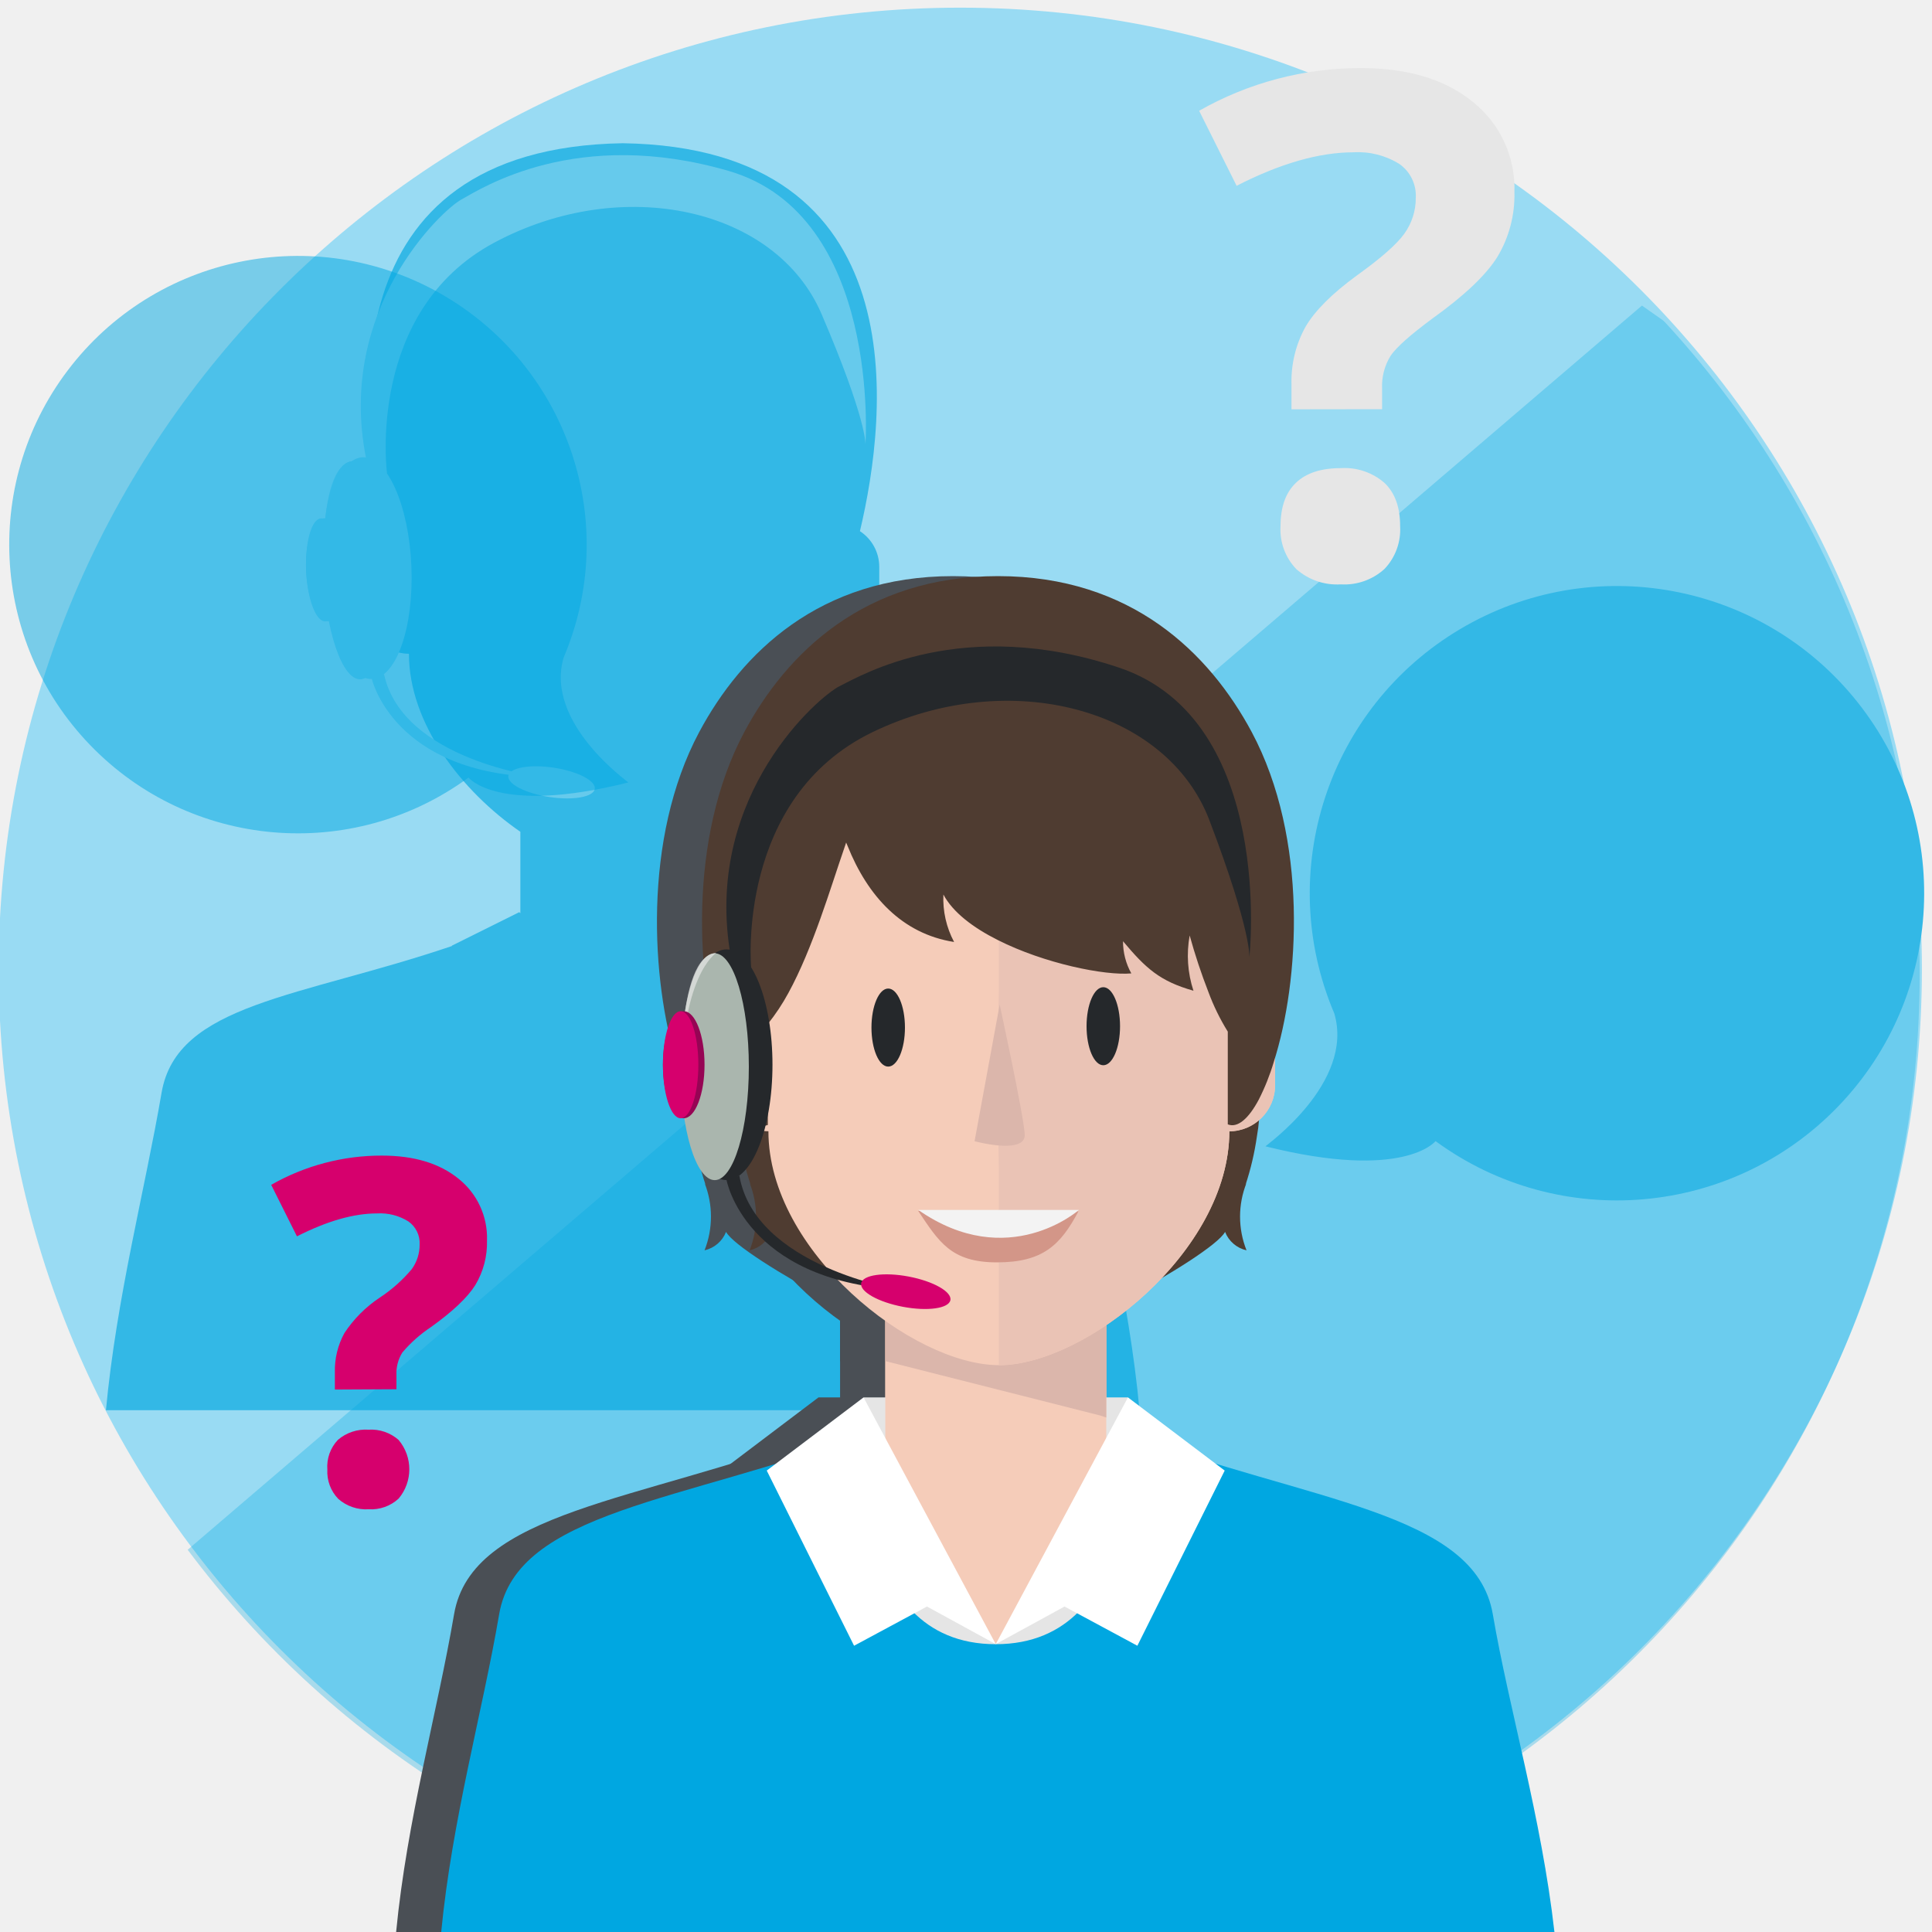
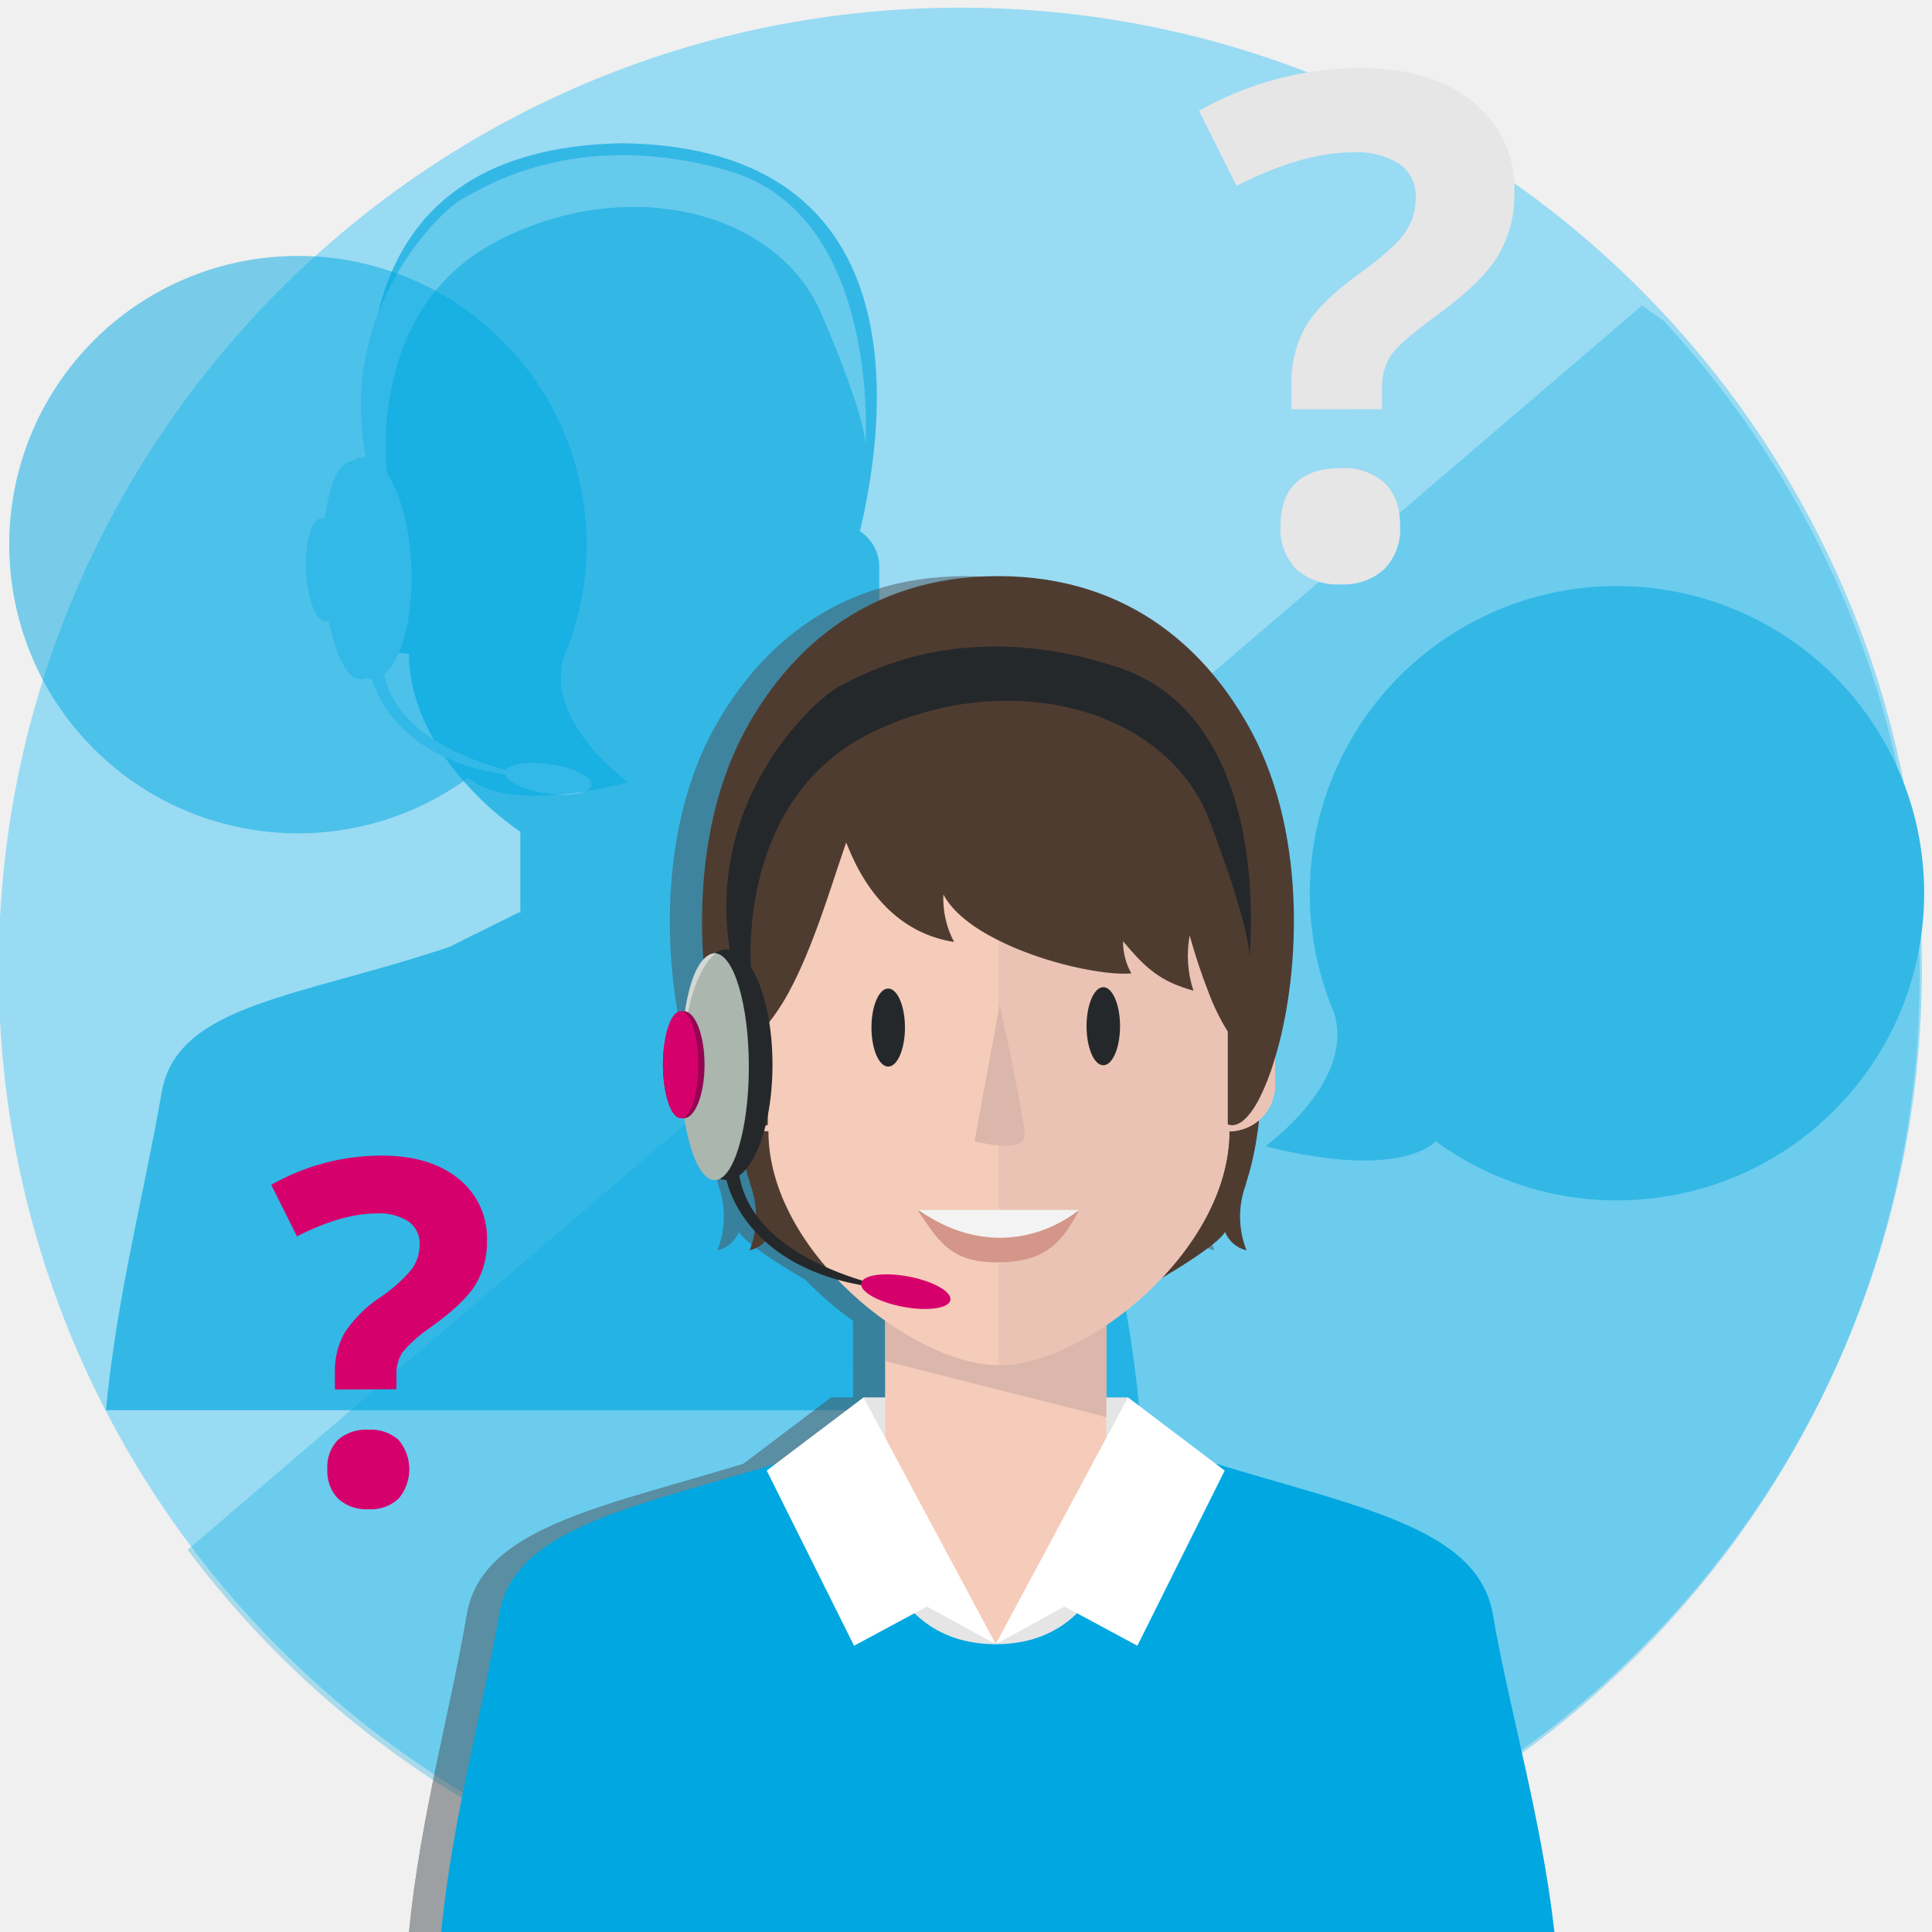
<svg xmlns="http://www.w3.org/2000/svg" viewBox="0 0 300 300">
  <defs>
    <style>.a{fill:none;clip-rule:evenodd;}.b{isolation:isolate;}.c{opacity:0.5;}.d{fill:#99dbf3;}.e{fill:#33b8e6;}.f,.g{fill:#66caec;}.g,.z{opacity:0.71;}.h,.j{fill:#00a7e1;}.i{clip-path:url(#a);}.j{opacity:0.3;}.k,.l{fill:#4a4f55;}.l,.n{mix-blend-mode:multiply;}.m,.n{fill:#f4cbb8;}.o,.z{fill:#e5e5e5;}.p{fill:#f5ccb9;}.q{fill:#dbb6ab;}.r{fill:#fff;}.s{fill:#4f3c31;}.t{fill:#eac3b5;}.u{fill:#d39688;}.v{fill:#25282b;}.w{fill:#f3f3f3;}.x{fill:#aab6ae;}.y{fill:#d6006d;}.aa{fill:#960454;}.ab{fill:#e6e6e6;}</style>
    <clipPath id="a">
      <polygon class="a" points="412.88 135.75 310.17 244.95 223.88 321.46 139.2 371.53 -5.65 270.41 254.96 47.45 357.26 119.29 412.88 135.75" />
    </clipPath>
  </defs>
  <g class="b">
    <circle class="d" cx="149.11" cy="150.51" r="149.32" />
    <path class="e" d="M168.3,169.68c-2.37-13.88-21.5-14.82-45.09-22.78l.05-.06-10.44-5.2-.17.16v-6.45l.17-.07-.12-6.11c9.12-6.33,17.24-16.79,17.24-27.6a6.64,6.64,0,0,0,6.59-6.63V88a6.62,6.62,0,0,0-3-5.52c4.28-18,9.17-59.53-36.83-60.24C50.74,23,55.6,64.49,59.88,82.5a4.86,4.86,0,0,0-.64.48,6.58,6.58,0,0,0-2.34,5v6.9a6.64,6.64,0,0,0,6.6,6.64c0,10.83,8.15,21.32,17.3,27.64V141.8l-.17-.16-10.46,5.2,0,.06c-23.59,8-42.71,8.9-45.08,22.78-2.61,15.23-7,31.79-8.64,49.3H176.94C175.33,201.47,170.91,184.91,168.3,169.68Z" />
    <path class="f" d="M60.09,73.41S56.81,48.34,76.76,37.67s43.76-5.36,50.81,11.09S134.39,69,134.39,69s2.46-35.55-21.22-42.45S74.72,29.28,71.61,31s-19.31,17-14.8,40l2,4.25Z" />
    <ellipse class="f" cx="57.03" cy="88.21" rx="6.86" ry="17.23" transform="translate(-3.6 2.44) rotate(-2.37)" />
    <ellipse class="f" cx="55.28" cy="88.57" rx="5.09" ry="16.93" transform="translate(-3.62 2.36) rotate(-2.37)" />
    <path class="f" d="M57.74,105.42s3.35,14.83,26.39,15.25c0,0-21.62-2.57-24.5-16Z" />
-     <ellipse class="f" cx="85.16" cy="120.94" rx="2.3" ry="6.78" transform="matrix(0.15, -0.99, 0.99, 0.15, -46.86, 187.65)" />
+     <ellipse class="f" cx="85.16" cy="120.94" rx="2.3" ry="6.78" transform="translate(-46.86 187.65) rotate(-81.66)" />
    <path class="g" d="M50.48,93.23s-1.82-21,4.32-21.64C54.8,71.59,49.42,75.1,50.48,93.23Z" />
    <ellipse class="f" cx="50.64" cy="88.47" rx="3.11" ry="8" transform="translate(-3.62 2.17) rotate(-2.37)" />
    <ellipse class="f" cx="50.18" cy="88.49" rx="2.64" ry="8" transform="translate(-3.62 2.15) rotate(-2.37)" />
    <g class="c">
      <path class="h" d="M97.57,121.5c-20.27,5.08-24.82-.76-24.82-.76h0a44.83,44.83,0,1,1,14.77-18.63C84.54,112.3,97.62,121.45,97.57,121.5Z" />
    </g>
    <g class="i">
      <circle class="j" cx="148.77" cy="151.27" r="149.32" />
    </g>
-     <rect class="k" x="130.47" y="203.3" width="34.31" height="72.04" />
-     <polygon class="l" points="164.78 203.43 164.78 220.11 163.88 219.81 130.47 211.35 130.47 203.43 164.78 203.43" />
-     <rect class="k" x="127.09" y="216.99" width="41.07" height="17.63" />
-     <rect class="k" x="130.47" y="203.3" width="34.31" height="72.04" />
-     <polygon class="k" points="164.78 203.43 164.78 220.11 163.88 219.81 130.47 211.35 130.47 203.43 164.78 203.43" />
-     <polygon class="k" points="157.05 246.06 147.62 255.3 138.18 246.06 132.47 249.37 142.2 260 147.62 260 153.03 260 162.77 249.37 157.05 246.06" />
-     <path class="k" d="M234.37,300c-2-17.72-7.08-34.76-9.57-49.35-2.74-16-28.7-17.45-56.61-27.93,0,0,2.45,32.59-20.57,32.59s-20.5-32.59-20.5-32.59c-27.91,10.48-53.87,11.91-56.61,27.93-2.62,15.33-7.31,31.88-9,49.35Z" />
-     <polygon class="k" points="168.15 216.99 147.62 255.3 127.09 216.99 112.06 228.35 125.62 255.55 136.94 249.46 147.62 255.3 158.3 249.46 169.61 255.55 183.17 228.35 168.15 216.99" />
-     <path class="k" d="M188.7,169.65c0,1.37,0,2.73-.18,4.07a27.54,27.54,0,0,1-.35,2.75A43.57,43.57,0,0,1,186.4,184l.16-.32a14.14,14.14,0,0,0,0,10.47,4.68,4.68,0,0,1-3.33-2.86C181.08,195.21,153.52,210,148,210s-33.13-14.81-35.26-18.71a4.71,4.71,0,0,1-3.34,2.86,14.23,14.23,0,0,0,0-10.47l.17.32a41.83,41.83,0,0,1-1.79-7.52,25.11,25.11,0,0,1-.33-2.73,39.86,39.86,0,0,1-.2-4.09,45,45,0,0,1,1-9.29c.22-1.1.49-2.19.79-3.25a43.09,43.09,0,0,1,3.26-8.21,42.46,42.46,0,0,1,5.7-8.43,40.55,40.55,0,0,1,6.18-5.83,3.35,3.35,0,0,1,.53-.4,38,38,0,0,1,5.64-3.53,38.72,38.72,0,0,1,35.37,0A40.94,40.94,0,0,1,178,140.47a42.46,42.46,0,0,1,5.7,8.43,44.45,44.45,0,0,1,3.26,8.21c.31,1.09.57,2.16.79,3.25A45.67,45.67,0,0,1,188.7,169.65Z" />
-     <path class="k" d="M185.54,154.17l1.16-15.1c0-19.75-18.87-35.74-38.6-35.74s-38.6,16-38.6,35.74l1.16,15.08a7,7,0,0,0-2.93,1.49,7.09,7.09,0,0,0-2.52,5.44v7.44a7.14,7.14,0,0,0,7.11,7.14c0,18.65,22.4,36.32,35.78,36.32s35.79-17.67,35.79-36.32a7.14,7.14,0,0,0,7.1-7.14v-7.43A7.13,7.13,0,0,0,185.54,154.17Z" />
-     <path class="k" d="M185.54,154.17l1.16-15.1c0-19.75-18.87-35.74-38.6-35.74v50.75c-.34,12.85,0,27.16,0,27.16V212c13.39,0,35.79-17.67,35.79-36.32a7.14,7.14,0,0,0,7.1-7.14v-7.43A7.13,7.13,0,0,0,185.54,154.17Z" />
-     <path class="k" d="M187.36,113.66s0,0,0,0c-6.54-12.19-18.63-24.2-39.39-24.2s-32.86,12-39.39,24.2c0,0,0,0,0,0-8.85,16.57-7.42,38.79-3.49,51.37a33.58,33.58,0,0,0,2.33,5.83s0,0,0,0c1.58,2.94,3.29,4.43,4.81,3.82l0,0V159a32.64,32.64,0,0,0,3.18-4.79c3.83-7,6.59-16.47,8.67-22.46.1-.32.21-.62.31-.92.07.17.14.35.22.52,3.1,7.75,8.42,13.65,16.54,14.92a14.29,14.29,0,0,1-1.66-7.37c1.47,2.78,4.66,5.17,8.45,7.07,7.22,3.65,16.65,5.55,20.73,5.18a10.21,10.21,0,0,1-1.29-5c3.55,4.23,5.72,6.21,10.94,7.69a17.47,17.47,0,0,1-.59-8.58,91.36,91.36,0,0,0,2.92,8.8h0a34,34,0,0,0,3,6.13v14.4l0,0c1.52.61,3.23-.88,4.8-3.82a0,0,0,0,0,0,0,34.39,34.39,0,0,0,2.33-5.83C194.78,152.45,196.21,130.23,187.36,113.66Zm-3.66,10.43v.24a1.73,1.73,0,0,0-.1-.24Z" />
+     <g class="c">
+       <rect class="k" x="132.47" y="203.3" width="34.31" height="72.04" />
+       <polygon class="l" points="166.78 203.43 166.78 220.11 165.88 219.81 132.47 211.35 132.47 203.43 166.78 203.43" />
+       <polygon class="k" points="159.05 246.06 149.62 255.3 140.18 246.06 134.47 249.37 144.2 260 149.62 260 155.03 260 164.77 249.37 159.05 246.06" />
+       <path class="k" d="M236.37,300c-2-17.72-7.08-34.76-9.57-49.35-2.74-16-28.7-17.45-56.61-27.93,0,0,2.45,32.59-20.57,32.59s-20.5-32.59-20.5-32.59c-27.91,10.48-53.87,11.91-56.61,27.93-2.62,15.33-7.31,31.88-9,49.35Z" />
+       <polygon class="k" points="170.15 216.99 149.62 255.3 129.09 216.99 114.06 228.35 127.62 255.55 138.94 249.46 149.62 255.3 160.3 249.46 171.61 255.55 185.17 228.35 170.15 216.99" />
+       <rect class="k" x="129.09" y="216.99" width="41.07" height="17.63" />
+       <rect class="k" x="132.47" y="203.3" width="34.31" height="72.04" />
+       <polygon class="k" points="166.78 203.43 166.78 220.11 165.88 219.81 132.47 211.35 132.47 203.43 166.78 203.43" />
+       <polygon class="k" points="159.05 246.06 149.62 255.3 140.18 246.06 134.47 249.37 144.2 260 149.62 260 155.03 260 164.77 249.37 159.05 246.06" />
+       <path class="k" d="M236.37,300c-2-17.72-7.08-34.76-9.57-49.35-2.74-16-28.7-17.45-56.61-27.93,0,0,2.45,32.59-20.57,32.59s-20.5-32.59-20.5-32.59c-27.91,10.48-53.87,11.91-56.61,27.93-2.62,15.33-7.31,31.88-9,49.35Z" />
+       <polygon class="k" points="170.15 216.99 149.62 255.3 129.09 216.99 114.06 228.35 127.62 255.55 138.94 249.46 149.62 255.3 160.3 249.46 171.61 255.55 185.17 228.35 170.15 216.99" />
+       <path class="k" d="M190.7,169.65c0,1.37,0,2.73-.18,4.07a27.54,27.54,0,0,1-.35,2.75A43.57,43.57,0,0,1,188.4,184l.16-.32a14.14,14.14,0,0,0,0,10.47,4.68,4.68,0,0,1-3.33-2.86C183.08,195.21,155.52,210,150,210s-33.13-14.81-35.26-18.71a4.71,4.71,0,0,1-3.34,2.86,14.23,14.23,0,0,0,0-10.47l.17.32a41.83,41.83,0,0,1-1.79-7.52,25.11,25.11,0,0,1-.33-2.73,39.86,39.86,0,0,1-.2-4.09,45,45,0,0,1,1-9.29c.22-1.1.49-2.19.79-3.25a43.09,43.09,0,0,1,3.26-8.21,42.46,42.46,0,0,1,5.7-8.43,40.55,40.55,0,0,1,6.18-5.83,3.35,3.35,0,0,1,.53-.4,38,38,0,0,1,5.64-3.53,38.72,38.72,0,0,1,35.37,0A40.94,40.94,0,0,1,180,140.47a42.46,42.46,0,0,1,5.7,8.43,44.45,44.45,0,0,1,3.26,8.21c.31,1.09.57,2.16.79,3.25A45.67,45.67,0,0,1,190.7,169.65Z" />
+       <path class="k" d="M187.54,154.17l1.16-15.1c0-19.75-18.87-35.74-38.6-35.74s-38.6,16-38.6,35.74l1.16,15.08a7,7,0,0,0-2.93,1.49,7.09,7.09,0,0,0-2.52,5.44v7.44a7.14,7.14,0,0,0,7.11,7.14c0,18.65,22.4,36.32,35.78,36.32s35.79-17.67,35.79-36.32a7.14,7.14,0,0,0,7.1-7.14v-7.43A7.13,7.13,0,0,0,187.54,154.17Z" />
+       <path class="k" d="M187.54,154.17l1.16-15.1c0-19.75-18.87-35.74-38.6-35.74v50.75c-.34,12.85,0,27.16,0,27.16V212c13.39,0,35.79-17.67,35.79-36.32a7.14,7.14,0,0,0,7.1-7.14v-7.43A7.13,7.13,0,0,0,187.54,154.17Z" />
+       <path class="k" d="M189.36,113.66s0,0,0,0c-6.54-12.19-18.63-24.2-39.39-24.2s-32.86,12-39.39,24.2c0,0,0,0,0,0-8.85,16.57-7.42,38.79-3.49,51.37a33.58,33.58,0,0,0,2.33,5.83s0,0,0,0c1.58,2.94,3.29,4.43,4.81,3.82l0,0V159a32.64,32.64,0,0,0,3.18-4.79c3.83-7,6.59-16.47,8.67-22.46.1-.32.21-.62.31-.92.07.17.14.35.22.52,3.1,7.75,8.42,13.65,16.54,14.92a14.29,14.29,0,0,1-1.66-7.37c1.47,2.78,4.66,5.17,8.45,7.07,7.22,3.65,16.65,5.55,20.73,5.18a10.21,10.21,0,0,1-1.29-5c3.55,4.23,5.72,6.21,10.94,7.69a17.47,17.47,0,0,1-.59-8.58,91.36,91.36,0,0,0,2.92,8.8h0a34,34,0,0,0,3,6.13v14.4l0,0c1.52.61,3.23-.88,4.8-3.82a0,0,0,0,0,0,0,34.39,34.39,0,0,0,2.33-5.83C196.78,152.45,198.21,130.23,189.36,113.66Zm-3.66,10.43v.24a1.73,1.73,0,0,0-.1-.24Z" />
+       <ellipse class="k" cx="132.92" cy="159.56" rx="2.6" ry="6.06" />
+       <ellipse class="k" cx="166.32" cy="159.35" rx="2.6" ry="6.06" />
+       <path class="k" d="M150.23,156l-3.9,21.21s8,2.16,7.79-1.09S150.23,156,150.23,156Z" />
+       <path class="k" d="M137.59,187.88h24.94S148.77,199.66,137.59,187.88Z" />
+     </g>
    <rect class="m" x="137.47" y="203.3" width="34.31" height="72.04" />
    <polygon class="n" points="171.78 203.43 171.78 220.11 170.88 219.81 137.47 211.35 137.47 203.43 171.78 203.43" />
    <rect class="o" x="134.09" y="216.99" width="41.07" height="17.63" />
    <rect class="p" x="137.47" y="203.3" width="34.31" height="72.04" />
    <polygon class="q" points="171.78 203.43 171.78 220.11 170.88 219.81 137.47 211.35 137.47 203.43 171.78 203.43" />
    <polygon class="o" points="164.05 246.06 154.62 255.3 145.18 246.06 139.47 249.37 149.2 260 154.62 260 160.03 260 169.77 249.37 164.05 246.06" />
    <path class="h" d="M241.37,300c-2-17.72-7.08-34.76-9.57-49.35-2.74-16-28.7-17.45-56.61-27.93,0,0,2.45,32.59-20.57,32.59s-20.5-32.59-20.5-32.59c-27.91,10.48-53.87,11.91-56.61,27.93-2.62,15.33-7.31,31.88-9,49.35Z" />
    <polygon class="r" points="175.15 216.99 154.62 255.3 134.09 216.99 119.06 228.35 132.62 255.55 143.94 249.46 154.62 255.3 165.3 249.46 176.61 255.55 190.17 228.35 175.15 216.99" />
    <path class="s" d="M195.7,169.65c0,1.37,0,2.73-.18,4.07a27.54,27.54,0,0,1-.35,2.75A43.57,43.57,0,0,1,193.4,184l.16-.32a14.14,14.14,0,0,0,0,10.47,4.68,4.68,0,0,1-3.33-2.86C188.08,195.21,160.52,210,155,210s-33.13-14.81-35.26-18.71a4.71,4.71,0,0,1-3.34,2.86,14.23,14.23,0,0,0,0-10.47l.17.32a41.83,41.83,0,0,1-1.79-7.52,25.11,25.11,0,0,1-.33-2.73,39.86,39.86,0,0,1-.2-4.09,45,45,0,0,1,1-9.29c.22-1.1.49-2.19.79-3.25a43.09,43.09,0,0,1,3.26-8.21,42.46,42.46,0,0,1,5.7-8.43,40.55,40.55,0,0,1,6.18-5.83,3.35,3.35,0,0,1,.53-.4,38,38,0,0,1,5.64-3.53,38.72,38.72,0,0,1,35.37,0A40.94,40.94,0,0,1,185,140.47a42.46,42.46,0,0,1,5.7,8.43,44.45,44.45,0,0,1,3.26,8.21c.31,1.09.57,2.16.79,3.25A45.67,45.67,0,0,1,195.7,169.65Z" />
    <path class="p" d="M192.54,154.17l1.16-15.1c0-19.75-18.87-35.74-38.6-35.74s-38.6,16-38.6,35.74l1.16,15.08a7,7,0,0,0-2.93,1.49,7.09,7.09,0,0,0-2.52,5.44v7.44a7.14,7.14,0,0,0,7.11,7.14c0,18.65,22.4,36.32,35.78,36.32s35.79-17.67,35.79-36.32a7.14,7.14,0,0,0,7.1-7.14v-7.43A7.13,7.13,0,0,0,192.54,154.17Z" />
    <path class="t" d="M192.54,154.17l1.16-15.1c0-19.75-18.87-35.74-38.6-35.74v50.75c-.34,12.85,0,27.16,0,27.16V212c13.39,0,35.79-17.67,35.79-36.32a7.14,7.14,0,0,0,7.1-7.14v-7.43A7.13,7.13,0,0,0,192.54,154.17Z" />
    <path class="u" d="M167.46,188.09c-2.78,5.26-5.55,7.93-12.66,7.93s-9-3.17-12.23-8Z" />
    <path class="s" d="M194.36,113.66s0,0,0,0c-6.54-12.19-18.63-24.2-39.39-24.2s-32.86,12-39.39,24.2c0,0,0,0,0,0-8.85,16.57-7.42,38.79-3.49,51.37a33.58,33.58,0,0,0,2.33,5.83s0,0,0,0c1.58,2.94,3.29,4.43,4.81,3.82l0,0V159a32.64,32.64,0,0,0,3.18-4.79c3.83-7,6.59-16.47,8.67-22.46.1-.32.21-.62.31-.92.07.17.14.35.22.52,3.1,7.75,8.42,13.65,16.54,14.92a14.29,14.29,0,0,1-1.66-7.37c1.47,2.78,4.66,5.17,8.45,7.07,7.22,3.65,16.65,5.55,20.73,5.18a10.21,10.21,0,0,1-1.29-5c3.55,4.23,5.72,6.21,10.94,7.69a17.47,17.47,0,0,1-.59-8.58,91.36,91.36,0,0,0,2.92,8.8h0a34,34,0,0,0,3,6.13v14.4l0,0c1.52.61,3.23-.88,4.8-3.82a0,0,0,0,0,0,0,34.39,34.39,0,0,0,2.33-5.83C201.78,152.45,203.21,130.23,194.36,113.66Zm-3.66,10.43v.24a1.73,1.73,0,0,0-.1-.24Z" />
    <ellipse class="v" cx="137.92" cy="159.56" rx="2.6" ry="6.06" />
    <ellipse class="v" cx="171.32" cy="159.35" rx="2.6" ry="6.06" />
    <path class="q" d="M155.23,156l-3.9,21.21s8,2.16,7.79-1.09S155.23,156,155.23,156Z" />
    <path class="w" d="M142.59,187.88h24.94S156.55,197.61,142.59,187.88Z" />
    <path class="v" d="M116.63,150.1s-2.33-26.19,18.87-36.42,45.69-3.69,52.3,13.7S194,148.67,194,148.67s4.08-36.84-20.23-45-40.07,1.23-43.37,2.86-20.8,16.78-17.1,40.93l1.94,4.5Z" />
    <ellipse class="v" cx="112.82" cy="165.33" rx="7.13" ry="17.91" />
    <ellipse class="x" cx="110.98" cy="165.64" rx="5.3" ry="17.61" />
    <path class="v" d="M112.82,183.25s2.84,15.55,26.76,17c0,0-22.36-3.6-24.77-17.7Z" />
    <ellipse class="y" cx="140.64" cy="200.56" rx="2.39" ry="7.05" transform="translate(-82.57 301.45) rotate(-79.28)" />
    <path class="z" d="M105.8,170.27s-1-21.86,5.42-22.3C111.22,148,105.48,151.39,105.8,170.27Z" />
    <ellipse class="aa" cx="106.17" cy="165.33" rx="3.23" ry="8.31" />
    <ellipse class="y" cx="105.69" cy="165.33" rx="2.75" ry="8.31" />
    <path class="e" d="M196.5,178c21.57,5.4,26.41-.81,26.41-.81h0a47.7,47.7,0,1,0-15.72-19.82C210.37,168.19,196.45,177.93,196.5,178Z" />
    <path class="y" d="M52,215.77v-2.69A12,12,0,0,1,53.48,207a19.44,19.44,0,0,1,5.46-5.49,22.85,22.85,0,0,0,5-4.44,6.43,6.43,0,0,0,1.22-3.81,4.11,4.11,0,0,0-1.75-3.6,8.25,8.25,0,0,0-4.87-1.24q-5.44,0-12.43,3.56l-4-8a34.59,34.59,0,0,1,17.19-4.54q7.49,0,11.91,3.6a11.74,11.74,0,0,1,4.41,9.59,12.78,12.78,0,0,1-1.81,6.91q-1.83,2.91-6.91,6.54a21.2,21.2,0,0,0-4.42,3.93,6.08,6.08,0,0,0-.92,3.52v2.19ZM50.83,228.2a6.06,6.06,0,0,1,1.64-4.62A6.63,6.63,0,0,1,57.23,222a6.42,6.42,0,0,1,4.67,1.6,7.07,7.07,0,0,1,0,9.1,6.3,6.3,0,0,1-4.65,1.66,6.53,6.53,0,0,1-4.73-1.62A6.07,6.07,0,0,1,50.83,228.2Z" />
    <path class="ab" d="M200.54,63.56V59.63a17.43,17.43,0,0,1,2.17-8.87q2.19-3.76,8-8,5.58-4,7.35-6.47a9.39,9.39,0,0,0,1.78-5.58,6,6,0,0,0-2.55-5.25,12.1,12.1,0,0,0-7.11-1.81q-8,0-18.16,5.2L186.2,17.2a50.66,50.66,0,0,1,25.12-6.63q10.94,0,17.38,5.25a17.16,17.16,0,0,1,6.46,14,18.63,18.63,0,0,1-2.66,10.09q-2.66,4.24-10.09,9.56-5.08,3.76-6.45,5.73a8.93,8.93,0,0,0-1.35,5.15v3.19Zm-1.7,18.16c0-3,.79-5.22,2.39-6.75s3.91-2.28,7-2.28A9.42,9.42,0,0,1,215,75q2.42,2.32,2.41,6.69A8.88,8.88,0,0,1,215,88.33a9.24,9.24,0,0,1-6.8,2.41,9.54,9.54,0,0,1-6.9-2.36A8.83,8.83,0,0,1,198.84,81.72Z" />
  </g>
</svg>
